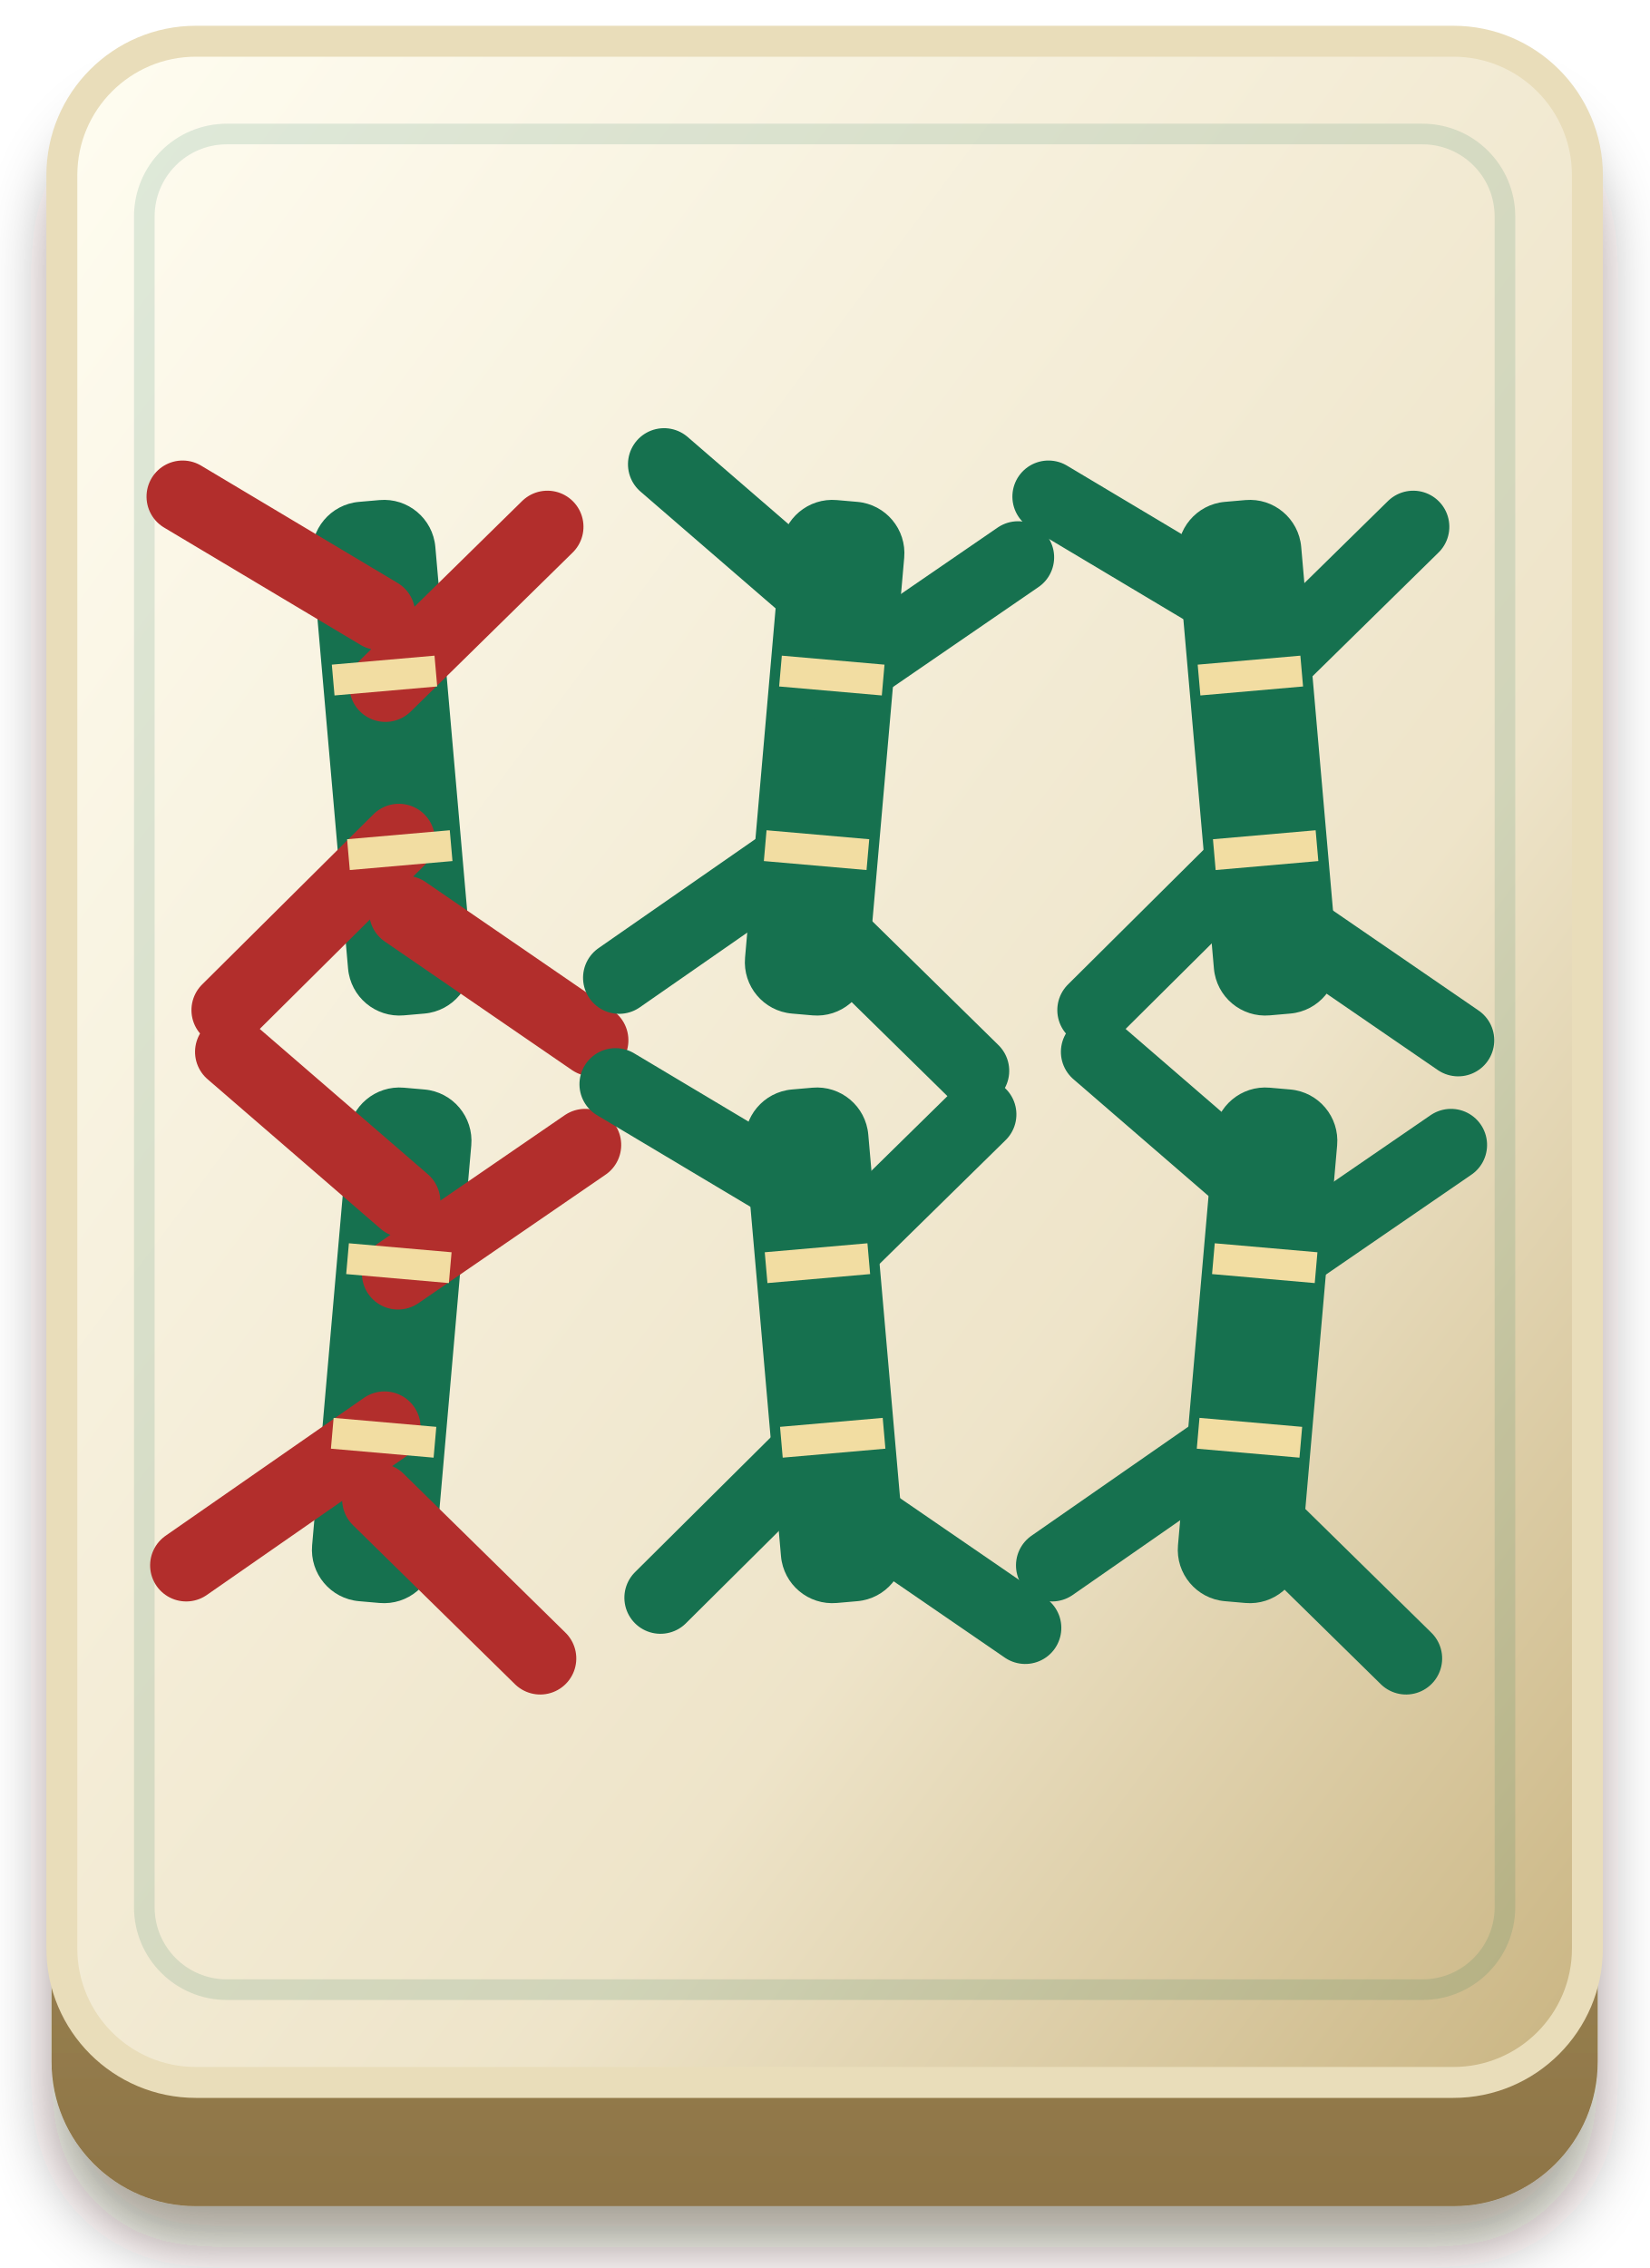
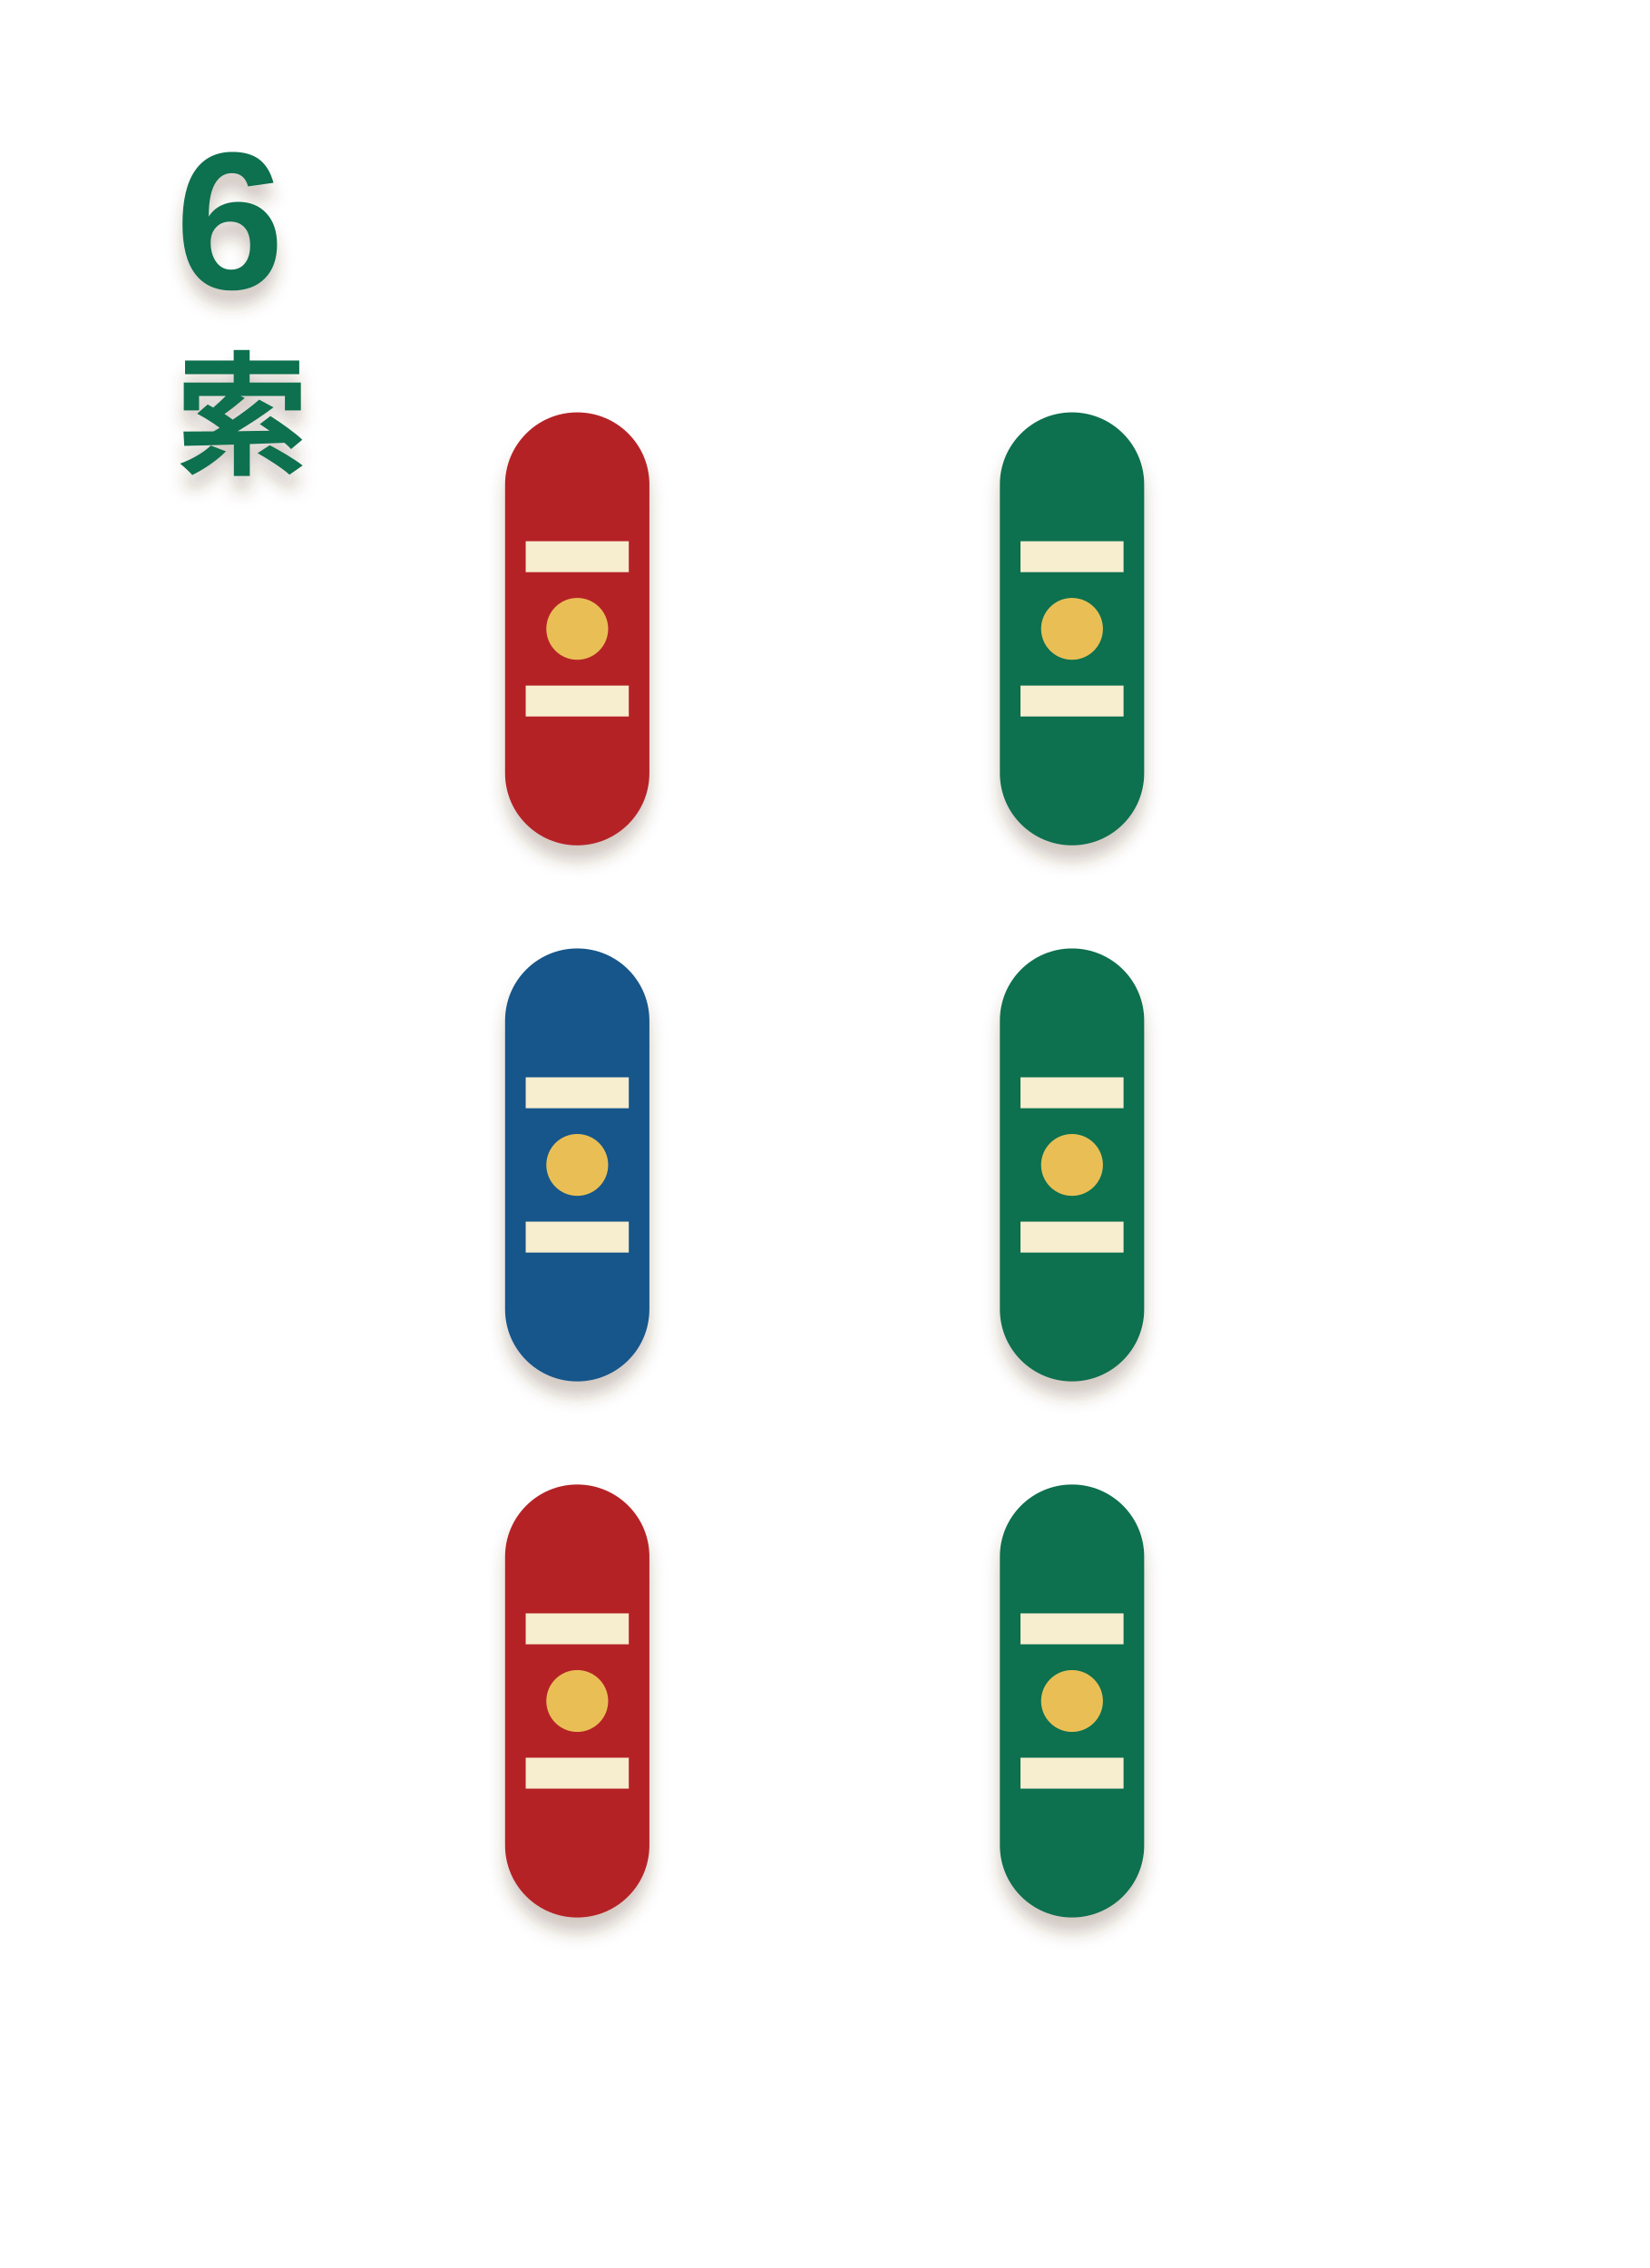
<svg xmlns="http://www.w3.org/2000/svg" viewBox="0 0 160 220">
  <defs>
-     <linearGradient id="ivory" x1="0" y1="0" x2="1" y2="1">
-       <stop stop-color="#fffdf1" />
-       <stop offset=".65" stop-color="#eee4c9" />
-       <stop offset="1" stop-color="#c9b481" />
-     </linearGradient>
-     <linearGradient id="edge" x1="0" y1="0" x2="0" y2="1">
-       <stop stop-color="#d8c797" />
-       <stop offset="1" stop-color="#8e7546" />
-     </linearGradient>
-     <filter id="shadow">
-       <feDropShadow dx="0" dy="4" stdDeviation="3" flood-color="#24170b" flood-opacity=".42" />
+     <filter id="soft">
+       <feDropShadow dx="0" dy="1.5" stdDeviation=".8" flood-color="#5b3b1c" flood-opacity=".28" />
    </filter>
  </defs>
-   <rect x="5" y="6" width="150" height="208" rx="14" fill="url(#edge)" filter="url(#shadow)" />
-   <rect x="6" y="4" width="148" height="198" rx="13" fill="url(#ivory)" stroke="#e9ddba" stroke-width="3" />
-   <rect x="14" y="13" width="132" height="180" rx="8" fill="none" stroke="#16714f" stroke-opacity=".13" stroke-width="2" />
-   <g transform="translate(38 73.5) rotate(-5)">
-     <rect x="-6" y="-25" width="12" height="50" rx="5" fill="#16714f" />
-     <path d="M0-14L-18-27M0-7L17-21M0 8L-18 23M0 15L17 29" stroke="#b22e2c" stroke-width="7" stroke-linecap="round" />
-     <path d="M-5-8H5M-5 9H5" stroke="#f2dda2" stroke-width="3" />
-   </g>
-   <g transform="translate(80 73.5) rotate(5)">
-     <rect x="-6" y="-25" width="12" height="50" rx="5" fill="#16714f" />
-     <path d="M0-14L-18-27M0-7L17-21M0 8L-18 23M0 15L17 29" stroke="#16714f" stroke-width="7" stroke-linecap="round" />
-     <path d="M-5-8H5M-5 9H5" stroke="#f2dda2" stroke-width="3" />
-   </g>
-   <g transform="translate(122 73.5) rotate(-5)">
-     <rect x="-6" y="-25" width="12" height="50" rx="5" fill="#16714f" />
-     <path d="M0-14L-18-27M0-7L17-21M0 8L-18 23M0 15L17 29" stroke="#16714f" stroke-width="7" stroke-linecap="round" />
-     <path d="M-5-8H5M-5 9H5" stroke="#f2dda2" stroke-width="3" />
-   </g>
-   <g transform="translate(38 130.5) rotate(5)">
-     <rect x="-6" y="-25" width="12" height="50" rx="5" fill="#16714f" />
-     <path d="M0-14L-18-27M0-7L17-21M0 8L-18 23M0 15L17 29" stroke="#b22e2c" stroke-width="7" stroke-linecap="round" />
-     <path d="M-5-8H5M-5 9H5" stroke="#f2dda2" stroke-width="3" />
-   </g>
-   <g transform="translate(80 130.5) rotate(-5)">
-     <rect x="-6" y="-25" width="12" height="50" rx="5" fill="#16714f" />
-     <path d="M0-14L-18-27M0-7L17-21M0 8L-18 23M0 15L17 29" stroke="#16714f" stroke-width="7" stroke-linecap="round" />
-     <path d="M-5-8H5M-5 9H5" stroke="#f2dda2" stroke-width="3" />
-   </g>
-   <g transform="translate(122 130.5) rotate(5)">
-     <rect x="-6" y="-25" width="12" height="50" rx="5" fill="#16714f" />
-     <path d="M0-14L-18-27M0-7L17-21M0 8L-18 23M0 15L17 29" stroke="#16714f" stroke-width="7" stroke-linecap="round" />
-     <path d="M-5-8H5M-5 9H5" stroke="#f2dda2" stroke-width="3" />
+   <g filter="url(#soft)">
+     <g font-family="Arial,Noto Sans TC,sans-serif" font-weight="800" fill="#08704f">
+       <text x="17" y="28" font-size="19">6</text>
+       <text x="17" y="45" font-size="13">索</text>
+     </g>
+     <g transform="translate(56 61) scale(1)">
+       <rect x="-7" y="-21" width="14" height="42" rx="7" fill="#b52227" />
+       <path d="M-5-7H5M-5 7H5" stroke="#f7edcf" stroke-width="3" />
+       <circle r="3" fill="#e9bf55" />
+     </g>
+     <g transform="translate(104 61) scale(1)">
+       <rect x="-7" y="-21" width="14" height="42" rx="7" fill="#08704f" />
+       <path d="M-5-7H5M-5 7H5" stroke="#f7edcf" stroke-width="3" />
+       <circle r="3" fill="#e9bf55" />
+     </g>
+     <g transform="translate(56 113) scale(1)">
+       <rect x="-7" y="-21" width="14" height="42" rx="7" fill="#15568a" />
+       <path d="M-5-7H5M-5 7H5" stroke="#f7edcf" stroke-width="3" />
+       <circle r="3" fill="#e9bf55" />
+     </g>
+     <g transform="translate(104 113) scale(1)">
+       <rect x="-7" y="-21" width="14" height="42" rx="7" fill="#08704f" />
+       <path d="M-5-7H5M-5 7H5" stroke="#f7edcf" stroke-width="3" />
+       <circle r="3" fill="#e9bf55" />
+     </g>
+     <g transform="translate(56 165) scale(1)">
+       <rect x="-7" y="-21" width="14" height="42" rx="7" fill="#b52227" />
+       <path d="M-5-7H5M-5 7H5" stroke="#f7edcf" stroke-width="3" />
+       <circle r="3" fill="#e9bf55" />
+     </g>
+     <g transform="translate(104 165) scale(1)">
+       <rect x="-7" y="-21" width="14" height="42" rx="7" fill="#08704f" />
+       <path d="M-5-7H5M-5 7H5" stroke="#f7edcf" stroke-width="3" />
+       <circle r="3" fill="#e9bf55" />
+     </g>
  </g>
</svg>
